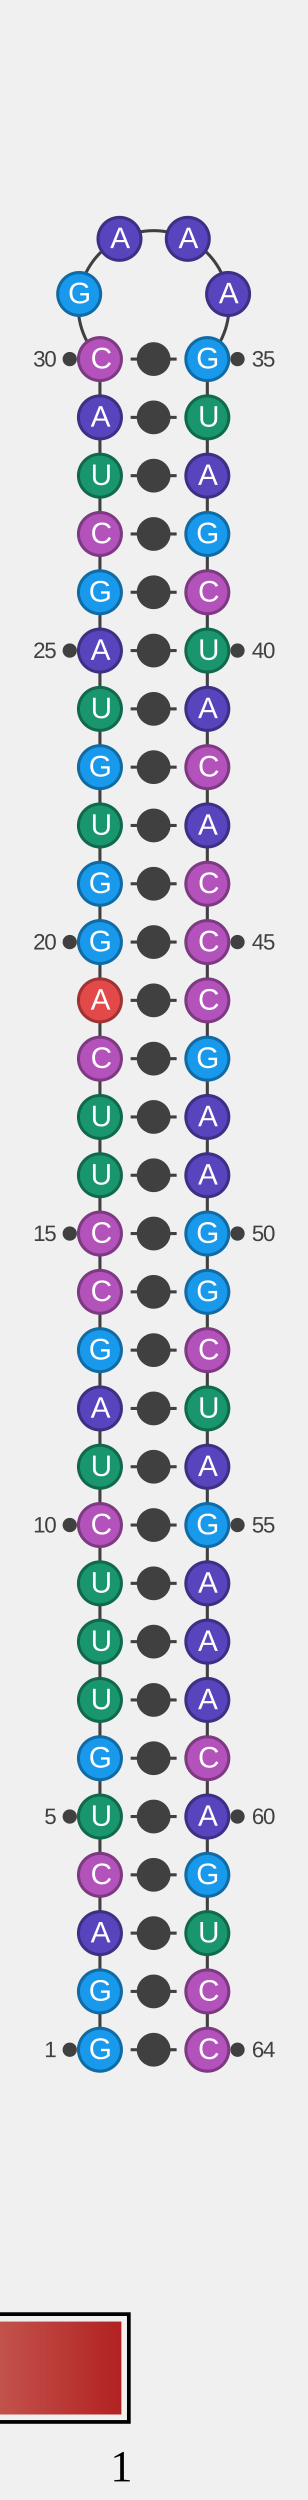
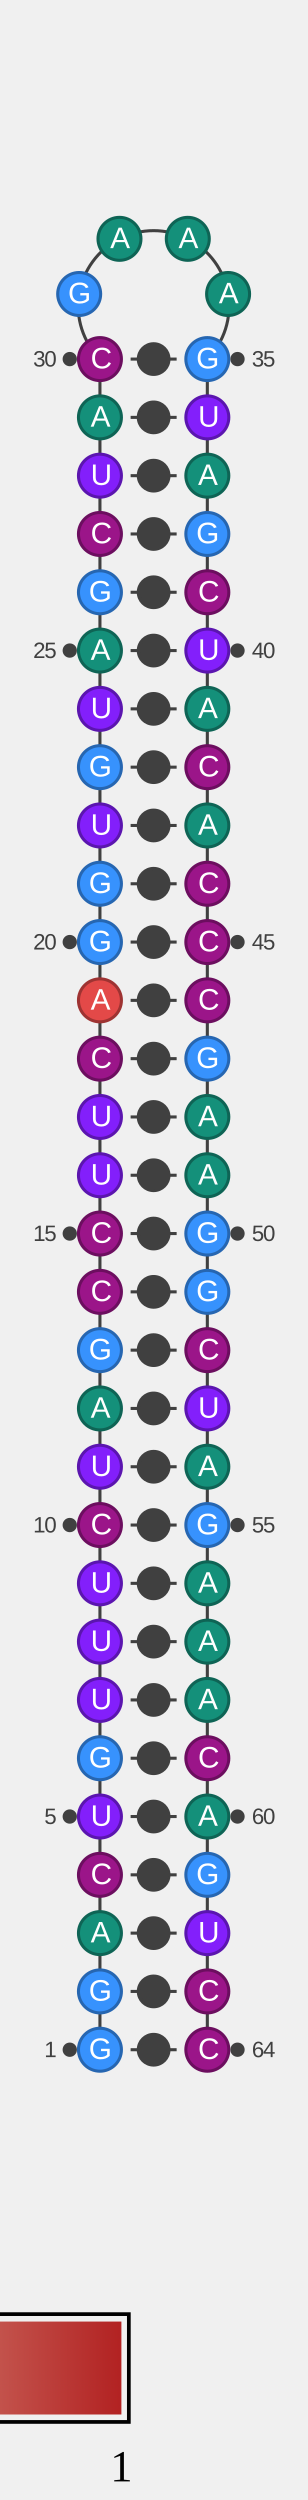
<svg xmlns="http://www.w3.org/2000/svg" width="82.656" height="672.509" viewBox="0 0 82.656 672.509">
  <path d="M 26.884 96.594 A 20.293 20.293 170.771 0 1 21.298 79.086" stroke="#404040" stroke-width="0.825" fill="none" />
  <path d="M 21.298 79.086 A 20.293 20.293 170.771 0 1 32.14 64.247" stroke="#404040" stroke-width="0.825" fill="none" />
  <path d="M 32.14 64.247 A 20.293 20.293 116.924 0 1 50.517 64.247" stroke="#404040" stroke-width="0.825" fill="none" />
  <path d="M 50.517 64.247 A 20.293 20.293 63.076 0 1 61.358 79.086" stroke="#404040" stroke-width="0.825" fill="none" />
  <path d="M 61.358 79.086 A 20.293 20.293 9.229 0 1 55.772 96.594" stroke="#404040" stroke-width="0.825" fill="none" />
  <g>
-     <circle cx="21.298" cy="79.086" r="5.778" stroke="#106ba5" stroke-width="0.825" fill="#1899ec" />
+     <circle cx="21.298" cy="79.086" r="5.778" stroke="#2666b1" stroke-width="0.825" fill="#3792fd" />
    <text x="18.298" y="81.586" style="fill:#ffffff;font-family:Arial;font-size:8;">G</text>
  </g>
  <g>
-     <circle cx="32.14" cy="64.247" r="5.778" stroke="#3d2f83" stroke-width="0.825" fill="#5844bc" />
+     <circle cx="32.14" cy="64.247" r="5.778" stroke="#0e6455" stroke-width="0.825" fill="#14907a" />
    <text x="29.64" y="66.747" style="fill:#ffffff;font-family:Arial;font-size:8;">A</text>
  </g>
  <g>
-     <circle cx="50.517" cy="64.247" r="5.778" stroke="#3d2f83" stroke-width="0.825" fill="#5844bc" />
+     <circle cx="50.517" cy="64.247" r="5.778" stroke="#0e6455" stroke-width="0.825" fill="#14907a" />
    <text x="48.017" y="66.747" style="fill:#ffffff;font-family:Arial;font-size:8;">A</text>
  </g>
  <g>
-     <circle cx="61.358" cy="79.086" r="5.778" stroke="#3d2f83" stroke-width="0.825" fill="#5844bc" />
+     <circle cx="61.358" cy="79.086" r="5.778" stroke="#0e6455" stroke-width="0.825" fill="#14907a" />
    <text x="58.858" y="81.586" style="fill:#ffffff;font-family:Arial;font-size:8;">A</text>
  </g>
  <line x1="26.884" y1="545.606" x2="26.884" y2="541.479" stroke="#404040" stroke-width="0.825" />
  <line x1="26.884" y1="529.923" x2="26.884" y2="525.796" stroke="#404040" stroke-width="0.825" />
  <line x1="26.884" y1="514.241" x2="26.884" y2="510.114" stroke="#404040" stroke-width="0.825" />
  <line x1="26.884" y1="498.558" x2="26.884" y2="494.431" stroke="#404040" stroke-width="0.825" />
  <line x1="26.884" y1="482.876" x2="26.884" y2="478.749" stroke="#404040" stroke-width="0.825" />
  <line x1="26.884" y1="467.194" x2="26.884" y2="463.067" stroke="#404040" stroke-width="0.825" />
  <line x1="26.884" y1="451.511" x2="26.884" y2="447.384" stroke="#404040" stroke-width="0.825" />
  <line x1="26.884" y1="435.829" x2="26.884" y2="431.702" stroke="#404040" stroke-width="0.825" />
  <line x1="26.884" y1="420.146" x2="26.884" y2="416.019" stroke="#404040" stroke-width="0.825" />
  <line x1="26.884" y1="404.464" x2="26.884" y2="400.337" stroke="#404040" stroke-width="0.825" />
  <line x1="26.884" y1="388.782" x2="26.884" y2="384.655" stroke="#404040" stroke-width="0.825" />
  <line x1="26.884" y1="373.099" x2="26.884" y2="368.972" stroke="#404040" stroke-width="0.825" />
  <line x1="26.884" y1="357.417" x2="26.884" y2="353.29" stroke="#404040" stroke-width="0.825" />
  <line x1="26.884" y1="341.734" x2="26.884" y2="337.607" stroke="#404040" stroke-width="0.825" />
  <line x1="26.884" y1="326.052" x2="26.884" y2="321.925" stroke="#404040" stroke-width="0.825" />
  <line x1="26.884" y1="310.37" x2="26.884" y2="306.243" stroke="#404040" stroke-width="0.825" />
  <line x1="26.884" y1="294.687" x2="26.884" y2="290.56" stroke="#404040" stroke-width="0.825" />
  <line x1="26.884" y1="279.005" x2="26.884" y2="274.878" stroke="#404040" stroke-width="0.825" />
  <line x1="26.884" y1="263.322" x2="26.884" y2="259.195" stroke="#404040" stroke-width="0.825" />
  <line x1="26.884" y1="247.64" x2="26.884" y2="243.513" stroke="#404040" stroke-width="0.825" />
  <line x1="26.884" y1="231.957" x2="26.884" y2="227.831" stroke="#404040" stroke-width="0.825" />
  <line x1="26.884" y1="216.275" x2="26.884" y2="212.148" stroke="#404040" stroke-width="0.825" />
  <line x1="26.884" y1="200.593" x2="26.884" y2="196.466" stroke="#404040" stroke-width="0.825" />
  <line x1="26.884" y1="184.91" x2="26.884" y2="180.783" stroke="#404040" stroke-width="0.825" />
  <line x1="26.884" y1="169.228" x2="26.884" y2="165.101" stroke="#404040" stroke-width="0.825" />
  <line x1="26.884" y1="153.545" x2="26.884" y2="149.419" stroke="#404040" stroke-width="0.825" />
  <line x1="26.884" y1="137.863" x2="26.884" y2="133.736" stroke="#404040" stroke-width="0.825" />
  <line x1="26.884" y1="122.181" x2="26.884" y2="118.054" stroke="#404040" stroke-width="0.825" />
  <line x1="26.884" y1="106.498" x2="26.884" y2="102.371" stroke="#404040" stroke-width="0.825" />
  <line x1="55.772" y1="102.371" x2="55.772" y2="106.498" stroke="#404040" stroke-width="0.825" />
  <line x1="55.772" y1="118.054" x2="55.772" y2="122.181" stroke="#404040" stroke-width="0.825" />
  <line x1="55.772" y1="133.736" x2="55.772" y2="137.863" stroke="#404040" stroke-width="0.825" />
  <line x1="55.772" y1="149.419" x2="55.772" y2="153.545" stroke="#404040" stroke-width="0.825" />
  <line x1="55.772" y1="165.101" x2="55.772" y2="169.228" stroke="#404040" stroke-width="0.825" />
  <line x1="55.772" y1="180.783" x2="55.772" y2="184.91" stroke="#404040" stroke-width="0.825" />
  <line x1="55.772" y1="196.466" x2="55.772" y2="200.593" stroke="#404040" stroke-width="0.825" />
  <line x1="55.772" y1="212.148" x2="55.772" y2="216.275" stroke="#404040" stroke-width="0.825" />
  <line x1="55.772" y1="227.831" x2="55.772" y2="231.957" stroke="#404040" stroke-width="0.825" />
  <line x1="55.772" y1="243.513" x2="55.772" y2="247.64" stroke="#404040" stroke-width="0.825" />
  <line x1="55.772" y1="259.195" x2="55.772" y2="263.322" stroke="#404040" stroke-width="0.825" />
  <line x1="55.772" y1="274.878" x2="55.772" y2="279.005" stroke="#404040" stroke-width="0.825" />
  <line x1="55.772" y1="290.56" x2="55.772" y2="294.687" stroke="#404040" stroke-width="0.825" />
  <line x1="55.772" y1="306.243" x2="55.772" y2="310.37" stroke="#404040" stroke-width="0.825" />
  <line x1="55.772" y1="321.925" x2="55.772" y2="326.052" stroke="#404040" stroke-width="0.825" />
  <line x1="55.772" y1="337.607" x2="55.772" y2="341.734" stroke="#404040" stroke-width="0.825" />
  <line x1="55.772" y1="353.29" x2="55.772" y2="357.417" stroke="#404040" stroke-width="0.825" />
  <line x1="55.772" y1="368.972" x2="55.772" y2="373.099" stroke="#404040" stroke-width="0.825" />
  <line x1="55.772" y1="384.655" x2="55.772" y2="388.782" stroke="#404040" stroke-width="0.825" />
  <line x1="55.772" y1="400.337" x2="55.772" y2="404.464" stroke="#404040" stroke-width="0.825" />
  <line x1="55.772" y1="416.019" x2="55.772" y2="420.146" stroke="#404040" stroke-width="0.825" />
  <line x1="55.772" y1="431.702" x2="55.772" y2="435.829" stroke="#404040" stroke-width="0.825" />
  <line x1="55.772" y1="447.384" x2="55.772" y2="451.511" stroke="#404040" stroke-width="0.825" />
  <line x1="55.772" y1="463.067" x2="55.772" y2="467.194" stroke="#404040" stroke-width="0.825" />
  <line x1="55.772" y1="478.749" x2="55.772" y2="482.876" stroke="#404040" stroke-width="0.825" />
  <line x1="55.772" y1="494.431" x2="55.772" y2="498.558" stroke="#404040" stroke-width="0.825" />
  <line x1="55.772" y1="510.114" x2="55.772" y2="514.241" stroke="#404040" stroke-width="0.825" />
  <line x1="55.772" y1="525.796" x2="55.772" y2="529.923" stroke="#404040" stroke-width="0.825" />
  <line x1="55.772" y1="541.479" x2="55.772" y2="545.606" stroke="#404040" stroke-width="0.825" />
  <line x1="35.138" y1="551.383" x2="37.201" y2="551.383" stroke="#404040" stroke-width="0.825" />
  <circle cx="41.328" cy="551.383" r="4.127" stroke="#404040" stroke-width="0.825" fill="#404040" />
  <line x1="45.455" y1="551.383" x2="47.518" y2="551.383" stroke="#404040" stroke-width="0.825" />
  <g>
-     <circle cx="26.884" cy="551.383" r="5.778" stroke="#106ba5" stroke-width="0.825" fill="#1899ec" />
+     <circle cx="26.884" cy="551.383" r="5.778" stroke="#2666b1" stroke-width="0.825" fill="#3792fd" />
    <text x="23.884" y="553.883" style="fill:#ffffff;font-family:Arial;font-size:8;">G</text>
  </g>
  <g>
    <text x="11.916" y="553.383" style="fill:#404040;font-family:Arial;font-size:6;">1</text>
  </g>
  <g>
    <circle cx="18.767" cy="551.383" r="1.926" stroke-width="0.0" fill="#404040" />
  </g>
  <g>
-     <circle cx="55.772" cy="551.383" r="5.778" stroke="#7d3982" stroke-width="0.825" fill="#b352ba" />
+     <circle cx="55.772" cy="551.383" r="5.778" stroke="#6c0e5f" stroke-width="0.825" fill="#9b1589" />
    <text x="53.272" y="553.883" style="fill:#ffffff;font-family:Arial;font-size:8;">C</text>
  </g>
  <g>
    <text x="67.741" y="553.383" style="fill:#404040;font-family:Arial;font-size:6;">6</text>
  </g>
  <g>
    <text x="70.741" y="553.383" style="fill:#404040;font-family:Arial;font-size:6;">4</text>
  </g>
  <g>
    <circle cx="63.889" cy="551.383" r="1.926" stroke-width="0.0" fill="#404040" />
  </g>
  <line x1="35.138" y1="535.701" x2="37.201" y2="535.701" stroke="#404040" stroke-width="0.825" />
  <circle cx="41.328" cy="535.701" r="4.127" stroke="#404040" stroke-width="0.825" fill="#404040" />
  <line x1="45.455" y1="535.701" x2="47.518" y2="535.701" stroke="#404040" stroke-width="0.825" />
  <g>
-     <circle cx="26.884" cy="535.701" r="5.778" stroke="#106ba5" stroke-width="0.825" fill="#1899ec" />
+     <circle cx="26.884" cy="535.701" r="5.778" stroke="#2666b1" stroke-width="0.825" fill="#3792fd" />
    <text x="23.884" y="538.201" style="fill:#ffffff;font-family:Arial;font-size:8;">G</text>
  </g>
  <g>
-     <circle cx="55.772" cy="535.701" r="5.778" stroke="#7d3982" stroke-width="0.825" fill="#b352ba" />
+     <circle cx="55.772" cy="535.701" r="5.778" stroke="#6c0e5f" stroke-width="0.825" fill="#9b1589" />
    <text x="53.272" y="538.201" style="fill:#ffffff;font-family:Arial;font-size:8;">C</text>
  </g>
  <line x1="35.138" y1="520.019" x2="37.201" y2="520.019" stroke="#404040" stroke-width="0.825" />
  <circle cx="41.328" cy="520.019" r="4.127" stroke="#404040" stroke-width="0.825" fill="#404040" />
  <line x1="45.455" y1="520.019" x2="47.518" y2="520.019" stroke="#404040" stroke-width="0.825" />
  <g>
-     <circle cx="26.884" cy="520.019" r="5.778" stroke="#3d2f83" stroke-width="0.825" fill="#5844bc" />
+     <circle cx="26.884" cy="520.019" r="5.778" stroke="#0e6455" stroke-width="0.825" fill="#14907a" />
    <text x="24.384" y="522.519" style="fill:#ffffff;font-family:Arial;font-size:8;">A</text>
  </g>
  <g>
-     <circle cx="55.772" cy="520.019" r="5.778" stroke="#11694d" stroke-width="0.825" fill="#19966e" />
+     <circle cx="55.772" cy="520.019" r="5.778" stroke="#5b15af" stroke-width="0.825" fill="#831ffb" />
    <text x="53.272" y="522.519" style="fill:#ffffff;font-family:Arial;font-size:8;">U</text>
  </g>
  <line x1="35.138" y1="504.336" x2="37.201" y2="504.336" stroke="#404040" stroke-width="0.825" />
  <circle cx="41.328" cy="504.336" r="4.127" stroke="#404040" stroke-width="0.825" fill="#404040" />
  <line x1="45.455" y1="504.336" x2="47.518" y2="504.336" stroke="#404040" stroke-width="0.825" />
  <g>
-     <circle cx="26.884" cy="504.336" r="5.778" stroke="#7d3982" stroke-width="0.825" fill="#b352ba" />
+     <circle cx="26.884" cy="504.336" r="5.778" stroke="#6c0e5f" stroke-width="0.825" fill="#9b1589" />
    <text x="24.384" y="506.836" style="fill:#ffffff;font-family:Arial;font-size:8;">C</text>
  </g>
  <g>
-     <circle cx="55.772" cy="504.336" r="5.778" stroke="#106ba5" stroke-width="0.825" fill="#1899ec" />
+     <circle cx="55.772" cy="504.336" r="5.778" stroke="#2666b1" stroke-width="0.825" fill="#3792fd" />
    <text x="52.772" y="506.836" style="fill:#ffffff;font-family:Arial;font-size:8;">G</text>
  </g>
  <line x1="35.138" y1="488.654" x2="37.201" y2="488.654" stroke="#404040" stroke-width="0.825" />
  <circle cx="41.328" cy="488.654" r="4.127" stroke="#404040" stroke-width="0.825" fill="#404040" />
  <line x1="45.455" y1="488.654" x2="47.518" y2="488.654" stroke="#404040" stroke-width="0.825" />
  <g>
-     <circle cx="26.884" cy="488.654" r="5.778" stroke="#11694d" stroke-width="0.825" fill="#19966e" />
+     <circle cx="26.884" cy="488.654" r="5.778" stroke="#5b15af" stroke-width="0.825" fill="#831ffb" />
    <text x="24.384" y="491.154" style="fill:#ffffff;font-family:Arial;font-size:8;">U</text>
  </g>
  <g>
    <text x="11.916" y="490.654" style="fill:#404040;font-family:Arial;font-size:6;">5</text>
  </g>
  <g>
    <circle cx="18.767" cy="488.654" r="1.926" stroke-width="0.0" fill="#404040" />
  </g>
  <g>
-     <circle cx="55.772" cy="488.654" r="5.778" stroke="#3d2f83" stroke-width="0.825" fill="#5844bc" />
+     <circle cx="55.772" cy="488.654" r="5.778" stroke="#0e6455" stroke-width="0.825" fill="#14907a" />
    <text x="53.272" y="491.154" style="fill:#ffffff;font-family:Arial;font-size:8;">A</text>
  </g>
  <g>
    <text x="67.741" y="490.654" style="fill:#404040;font-family:Arial;font-size:6;">6</text>
  </g>
  <g>
    <text x="70.741" y="490.654" style="fill:#404040;font-family:Arial;font-size:6;">0</text>
  </g>
  <g>
    <circle cx="63.889" cy="488.654" r="1.926" stroke-width="0.0" fill="#404040" />
  </g>
  <line x1="35.138" y1="472.971" x2="37.201" y2="472.971" stroke="#404040" stroke-width="0.825" />
  <circle cx="41.328" cy="472.971" r="4.127" stroke="#404040" stroke-width="0.825" fill="#404040" />
  <line x1="45.455" y1="472.971" x2="47.518" y2="472.971" stroke="#404040" stroke-width="0.825" />
  <g>
-     <circle cx="26.884" cy="472.971" r="5.778" stroke="#106ba5" stroke-width="0.825" fill="#1899ec" />
+     <circle cx="26.884" cy="472.971" r="5.778" stroke="#2666b1" stroke-width="0.825" fill="#3792fd" />
    <text x="23.884" y="475.471" style="fill:#ffffff;font-family:Arial;font-size:8;">G</text>
  </g>
  <g>
-     <circle cx="55.772" cy="472.971" r="5.778" stroke="#7d3982" stroke-width="0.825" fill="#b352ba" />
+     <circle cx="55.772" cy="472.971" r="5.778" stroke="#6c0e5f" stroke-width="0.825" fill="#9b1589" />
    <text x="53.272" y="475.471" style="fill:#ffffff;font-family:Arial;font-size:8;">C</text>
  </g>
  <line x1="35.138" y1="457.289" x2="37.201" y2="457.289" stroke="#404040" stroke-width="0.825" />
  <circle cx="41.328" cy="457.289" r="4.127" stroke="#404040" stroke-width="0.825" fill="#404040" />
  <line x1="45.455" y1="457.289" x2="47.518" y2="457.289" stroke="#404040" stroke-width="0.825" />
  <g>
-     <circle cx="26.884" cy="457.289" r="5.778" stroke="#11694d" stroke-width="0.825" fill="#19966e" />
+     <circle cx="26.884" cy="457.289" r="5.778" stroke="#5b15af" stroke-width="0.825" fill="#831ffb" />
    <text x="24.384" y="459.789" style="fill:#ffffff;font-family:Arial;font-size:8;">U</text>
  </g>
  <g>
-     <circle cx="55.772" cy="457.289" r="5.778" stroke="#3d2f83" stroke-width="0.825" fill="#5844bc" />
+     <circle cx="55.772" cy="457.289" r="5.778" stroke="#0e6455" stroke-width="0.825" fill="#14907a" />
    <text x="53.272" y="459.789" style="fill:#ffffff;font-family:Arial;font-size:8;">A</text>
  </g>
  <line x1="35.138" y1="441.606" x2="37.201" y2="441.606" stroke="#404040" stroke-width="0.825" />
  <circle cx="41.328" cy="441.606" r="4.127" stroke="#404040" stroke-width="0.825" fill="#404040" />
  <line x1="45.455" y1="441.606" x2="47.518" y2="441.606" stroke="#404040" stroke-width="0.825" />
  <g>
-     <circle cx="26.884" cy="441.606" r="5.778" stroke="#11694d" stroke-width="0.825" fill="#19966e" />
+     <circle cx="26.884" cy="441.606" r="5.778" stroke="#5b15af" stroke-width="0.825" fill="#831ffb" />
    <text x="24.384" y="444.106" style="fill:#ffffff;font-family:Arial;font-size:8;">U</text>
  </g>
  <g>
-     <circle cx="55.772" cy="441.606" r="5.778" stroke="#3d2f83" stroke-width="0.825" fill="#5844bc" />
+     <circle cx="55.772" cy="441.606" r="5.778" stroke="#0e6455" stroke-width="0.825" fill="#14907a" />
    <text x="53.272" y="444.106" style="fill:#ffffff;font-family:Arial;font-size:8;">A</text>
  </g>
  <line x1="35.138" y1="425.924" x2="37.201" y2="425.924" stroke="#404040" stroke-width="0.825" />
  <circle cx="41.328" cy="425.924" r="4.127" stroke="#404040" stroke-width="0.825" fill="#404040" />
  <line x1="45.455" y1="425.924" x2="47.518" y2="425.924" stroke="#404040" stroke-width="0.825" />
  <g>
-     <circle cx="26.884" cy="425.924" r="5.778" stroke="#11694d" stroke-width="0.825" fill="#19966e" />
+     <circle cx="26.884" cy="425.924" r="5.778" stroke="#5b15af" stroke-width="0.825" fill="#831ffb" />
    <text x="24.384" y="428.424" style="fill:#ffffff;font-family:Arial;font-size:8;">U</text>
  </g>
  <g>
-     <circle cx="55.772" cy="425.924" r="5.778" stroke="#3d2f83" stroke-width="0.825" fill="#5844bc" />
+     <circle cx="55.772" cy="425.924" r="5.778" stroke="#0e6455" stroke-width="0.825" fill="#14907a" />
    <text x="53.272" y="428.424" style="fill:#ffffff;font-family:Arial;font-size:8;">A</text>
  </g>
  <line x1="35.138" y1="410.242" x2="37.201" y2="410.242" stroke="#404040" stroke-width="0.825" />
  <circle cx="41.328" cy="410.242" r="4.127" stroke="#404040" stroke-width="0.825" fill="#404040" />
  <line x1="45.455" y1="410.242" x2="47.518" y2="410.242" stroke="#404040" stroke-width="0.825" />
  <g>
-     <circle cx="26.884" cy="410.242" r="5.778" stroke="#7d3982" stroke-width="0.825" fill="#b352ba" />
+     <circle cx="26.884" cy="410.242" r="5.778" stroke="#6c0e5f" stroke-width="0.825" fill="#9b1589" />
    <text x="24.384" y="412.742" style="fill:#ffffff;font-family:Arial;font-size:8;">C</text>
  </g>
  <g>
    <text x="11.916" y="412.242" style="fill:#404040;font-family:Arial;font-size:6;">0</text>
  </g>
  <g>
    <text x="8.916" y="412.242" style="fill:#404040;font-family:Arial;font-size:6;">1</text>
  </g>
  <g>
    <circle cx="18.767" cy="410.242" r="1.926" stroke-width="0.0" fill="#404040" />
  </g>
  <g>
-     <circle cx="55.772" cy="410.242" r="5.778" stroke="#106ba5" stroke-width="0.825" fill="#1899ec" />
+     <circle cx="55.772" cy="410.242" r="5.778" stroke="#2666b1" stroke-width="0.825" fill="#3792fd" />
    <text x="52.772" y="412.742" style="fill:#ffffff;font-family:Arial;font-size:8;">G</text>
  </g>
  <g>
    <text x="67.741" y="412.242" style="fill:#404040;font-family:Arial;font-size:6;">5</text>
  </g>
  <g>
    <text x="70.741" y="412.242" style="fill:#404040;font-family:Arial;font-size:6;">5</text>
  </g>
  <g>
    <circle cx="63.889" cy="410.242" r="1.926" stroke-width="0.0" fill="#404040" />
  </g>
  <line x1="35.138" y1="394.559" x2="37.201" y2="394.559" stroke="#404040" stroke-width="0.825" />
  <circle cx="41.328" cy="394.559" r="4.127" stroke="#404040" stroke-width="0.825" fill="#404040" />
  <line x1="45.455" y1="394.559" x2="47.518" y2="394.559" stroke="#404040" stroke-width="0.825" />
  <g>
-     <circle cx="26.884" cy="394.559" r="5.778" stroke="#11694d" stroke-width="0.825" fill="#19966e" />
+     <circle cx="26.884" cy="394.559" r="5.778" stroke="#5b15af" stroke-width="0.825" fill="#831ffb" />
    <text x="24.384" y="397.059" style="fill:#ffffff;font-family:Arial;font-size:8;">U</text>
  </g>
  <g>
-     <circle cx="55.772" cy="394.559" r="5.778" stroke="#3d2f83" stroke-width="0.825" fill="#5844bc" />
+     <circle cx="55.772" cy="394.559" r="5.778" stroke="#0e6455" stroke-width="0.825" fill="#14907a" />
    <text x="53.272" y="397.059" style="fill:#ffffff;font-family:Arial;font-size:8;">A</text>
  </g>
  <line x1="35.138" y1="378.877" x2="37.201" y2="378.877" stroke="#404040" stroke-width="0.825" />
  <circle cx="41.328" cy="378.877" r="4.127" stroke="#404040" stroke-width="0.825" fill="#404040" />
  <line x1="45.455" y1="378.877" x2="47.518" y2="378.877" stroke="#404040" stroke-width="0.825" />
  <g>
-     <circle cx="26.884" cy="378.877" r="5.778" stroke="#3d2f83" stroke-width="0.825" fill="#5844bc" />
+     <circle cx="26.884" cy="378.877" r="5.778" stroke="#0e6455" stroke-width="0.825" fill="#14907a" />
    <text x="24.384" y="381.377" style="fill:#ffffff;font-family:Arial;font-size:8;">A</text>
  </g>
  <g>
-     <circle cx="55.772" cy="378.877" r="5.778" stroke="#11694d" stroke-width="0.825" fill="#19966e" />
+     <circle cx="55.772" cy="378.877" r="5.778" stroke="#5b15af" stroke-width="0.825" fill="#831ffb" />
    <text x="53.272" y="381.377" style="fill:#ffffff;font-family:Arial;font-size:8;">U</text>
  </g>
  <line x1="35.138" y1="363.194" x2="37.201" y2="363.194" stroke="#404040" stroke-width="0.825" />
  <circle cx="41.328" cy="363.194" r="4.127" stroke="#404040" stroke-width="0.825" fill="#404040" />
  <line x1="45.455" y1="363.194" x2="47.518" y2="363.194" stroke="#404040" stroke-width="0.825" />
  <g>
-     <circle cx="26.884" cy="363.194" r="5.778" stroke="#106ba5" stroke-width="0.825" fill="#1899ec" />
+     <circle cx="26.884" cy="363.194" r="5.778" stroke="#2666b1" stroke-width="0.825" fill="#3792fd" />
    <text x="23.884" y="365.694" style="fill:#ffffff;font-family:Arial;font-size:8;">G</text>
  </g>
  <g>
-     <circle cx="55.772" cy="363.194" r="5.778" stroke="#7d3982" stroke-width="0.825" fill="#b352ba" />
+     <circle cx="55.772" cy="363.194" r="5.778" stroke="#6c0e5f" stroke-width="0.825" fill="#9b1589" />
    <text x="53.272" y="365.694" style="fill:#ffffff;font-family:Arial;font-size:8;">C</text>
  </g>
  <line x1="35.138" y1="347.512" x2="37.201" y2="347.512" stroke="#404040" stroke-width="0.825" />
  <circle cx="41.328" cy="347.512" r="4.127" stroke="#404040" stroke-width="0.825" fill="#404040" />
  <line x1="45.455" y1="347.512" x2="47.518" y2="347.512" stroke="#404040" stroke-width="0.825" />
  <g>
-     <circle cx="26.884" cy="347.512" r="5.778" stroke="#7d3982" stroke-width="0.825" fill="#b352ba" />
+     <circle cx="26.884" cy="347.512" r="5.778" stroke="#6c0e5f" stroke-width="0.825" fill="#9b1589" />
    <text x="24.384" y="350.012" style="fill:#ffffff;font-family:Arial;font-size:8;">C</text>
  </g>
  <g>
-     <circle cx="55.772" cy="347.512" r="5.778" stroke="#106ba5" stroke-width="0.825" fill="#1899ec" />
+     <circle cx="55.772" cy="347.512" r="5.778" stroke="#2666b1" stroke-width="0.825" fill="#3792fd" />
    <text x="52.772" y="350.012" style="fill:#ffffff;font-family:Arial;font-size:8;">G</text>
  </g>
  <line x1="35.138" y1="331.83" x2="37.201" y2="331.83" stroke="#404040" stroke-width="0.825" />
  <circle cx="41.328" cy="331.83" r="4.127" stroke="#404040" stroke-width="0.825" fill="#404040" />
  <line x1="45.455" y1="331.83" x2="47.518" y2="331.83" stroke="#404040" stroke-width="0.825" />
  <g>
-     <circle cx="26.884" cy="331.83" r="5.778" stroke="#7d3982" stroke-width="0.825" fill="#b352ba" />
+     <circle cx="26.884" cy="331.83" r="5.778" stroke="#6c0e5f" stroke-width="0.825" fill="#9b1589" />
    <text x="24.384" y="334.33" style="fill:#ffffff;font-family:Arial;font-size:8;">C</text>
  </g>
  <g>
    <text x="11.916" y="333.83" style="fill:#404040;font-family:Arial;font-size:6;">5</text>
  </g>
  <g>
    <text x="8.916" y="333.83" style="fill:#404040;font-family:Arial;font-size:6;">1</text>
  </g>
  <g>
    <circle cx="18.767" cy="331.83" r="1.926" stroke-width="0.0" fill="#404040" />
  </g>
  <g>
-     <circle cx="55.772" cy="331.83" r="5.778" stroke="#106ba5" stroke-width="0.825" fill="#1899ec" />
+     <circle cx="55.772" cy="331.83" r="5.778" stroke="#2666b1" stroke-width="0.825" fill="#3792fd" />
    <text x="52.772" y="334.33" style="fill:#ffffff;font-family:Arial;font-size:8;">G</text>
  </g>
  <g>
    <text x="67.741" y="333.83" style="fill:#404040;font-family:Arial;font-size:6;">5</text>
  </g>
  <g>
    <text x="70.741" y="333.83" style="fill:#404040;font-family:Arial;font-size:6;">0</text>
  </g>
  <g>
    <circle cx="63.889" cy="331.83" r="1.926" stroke-width="0.0" fill="#404040" />
  </g>
  <line x1="35.138" y1="316.147" x2="37.201" y2="316.147" stroke="#404040" stroke-width="0.825" />
  <circle cx="41.328" cy="316.147" r="4.127" stroke="#404040" stroke-width="0.825" fill="#404040" />
  <line x1="45.455" y1="316.147" x2="47.518" y2="316.147" stroke="#404040" stroke-width="0.825" />
  <g>
-     <circle cx="26.884" cy="316.147" r="5.778" stroke="#11694d" stroke-width="0.825" fill="#19966e" />
+     <circle cx="26.884" cy="316.147" r="5.778" stroke="#5b15af" stroke-width="0.825" fill="#831ffb" />
    <text x="24.384" y="318.647" style="fill:#ffffff;font-family:Arial;font-size:8;">U</text>
  </g>
  <g>
-     <circle cx="55.772" cy="316.147" r="5.778" stroke="#3d2f83" stroke-width="0.825" fill="#5844bc" />
+     <circle cx="55.772" cy="316.147" r="5.778" stroke="#0e6455" stroke-width="0.825" fill="#14907a" />
    <text x="53.272" y="318.647" style="fill:#ffffff;font-family:Arial;font-size:8;">A</text>
  </g>
  <line x1="35.138" y1="300.465" x2="37.201" y2="300.465" stroke="#404040" stroke-width="0.825" />
  <circle cx="41.328" cy="300.465" r="4.127" stroke="#404040" stroke-width="0.825" fill="#404040" />
  <line x1="45.455" y1="300.465" x2="47.518" y2="300.465" stroke="#404040" stroke-width="0.825" />
  <g>
-     <circle cx="26.884" cy="300.465" r="5.778" stroke="#11694d" stroke-width="0.825" fill="#19966e" />
+     <circle cx="26.884" cy="300.465" r="5.778" stroke="#5b15af" stroke-width="0.825" fill="#831ffb" />
    <text x="24.384" y="302.965" style="fill:#ffffff;font-family:Arial;font-size:8;">U</text>
  </g>
  <g>
-     <circle cx="55.772" cy="300.465" r="5.778" stroke="#3d2f83" stroke-width="0.825" fill="#5844bc" />
+     <circle cx="55.772" cy="300.465" r="5.778" stroke="#0e6455" stroke-width="0.825" fill="#14907a" />
    <text x="53.272" y="302.965" style="fill:#ffffff;font-family:Arial;font-size:8;">A</text>
  </g>
  <line x1="35.138" y1="284.782" x2="37.201" y2="284.782" stroke="#404040" stroke-width="0.825" />
  <circle cx="41.328" cy="284.782" r="4.127" stroke="#404040" stroke-width="0.825" fill="#404040" />
  <line x1="45.455" y1="284.782" x2="47.518" y2="284.782" stroke="#404040" stroke-width="0.825" />
  <g>
-     <circle cx="26.884" cy="284.782" r="5.778" stroke="#7d3982" stroke-width="0.825" fill="#b352ba" />
+     <circle cx="26.884" cy="284.782" r="5.778" stroke="#6c0e5f" stroke-width="0.825" fill="#9b1589" />
    <text x="24.384" y="287.282" style="fill:#ffffff;font-family:Arial;font-size:8;">C</text>
  </g>
  <g>
-     <circle cx="55.772" cy="284.782" r="5.778" stroke="#106ba5" stroke-width="0.825" fill="#1899ec" />
+     <circle cx="55.772" cy="284.782" r="5.778" stroke="#2666b1" stroke-width="0.825" fill="#3792fd" />
    <text x="52.772" y="287.282" style="fill:#ffffff;font-family:Arial;font-size:8;">G</text>
  </g>
  <line x1="35.138" y1="269.1" x2="37.201" y2="269.1" stroke="#404040" stroke-width="0.825" />
  <circle cx="41.328" cy="269.1" r="4.127" stroke="#404040" stroke-width="0.825" fill="#404040" />
  <line x1="45.455" y1="269.1" x2="47.518" y2="269.1" stroke="#404040" stroke-width="0.825" />
  <g>
    <circle cx="26.884" cy="269.1" r="5.778" stroke="#9e3332" stroke-width="0.825" fill="#e34948" />
    <text x="24.384" y="271.6" style="fill:#ffffff;font-family:Arial;font-size:8;">A</text>
  </g>
  <g>
-     <circle cx="55.772" cy="269.1" r="5.778" stroke="#7d3982" stroke-width="0.825" fill="#b352ba" />
+     <circle cx="55.772" cy="269.1" r="5.778" stroke="#6c0e5f" stroke-width="0.825" fill="#9b1589" />
    <text x="53.272" y="271.6" style="fill:#ffffff;font-family:Arial;font-size:8;">C</text>
  </g>
  <line x1="35.138" y1="253.418" x2="37.201" y2="253.418" stroke="#404040" stroke-width="0.825" />
  <circle cx="41.328" cy="253.418" r="4.127" stroke="#404040" stroke-width="0.825" fill="#404040" />
  <line x1="45.455" y1="253.418" x2="47.518" y2="253.418" stroke="#404040" stroke-width="0.825" />
  <g>
-     <circle cx="26.884" cy="253.418" r="5.778" stroke="#106ba5" stroke-width="0.825" fill="#1899ec" />
+     <circle cx="26.884" cy="253.418" r="5.778" stroke="#2666b1" stroke-width="0.825" fill="#3792fd" />
    <text x="23.884" y="255.918" style="fill:#ffffff;font-family:Arial;font-size:8;">G</text>
  </g>
  <g>
    <text x="11.916" y="255.418" style="fill:#404040;font-family:Arial;font-size:6;">0</text>
  </g>
  <g>
    <text x="8.916" y="255.418" style="fill:#404040;font-family:Arial;font-size:6;">2</text>
  </g>
  <g>
    <circle cx="18.767" cy="253.418" r="1.926" stroke-width="0.0" fill="#404040" />
  </g>
  <g>
-     <circle cx="55.772" cy="253.418" r="5.778" stroke="#7d3982" stroke-width="0.825" fill="#b352ba" />
+     <circle cx="55.772" cy="253.418" r="5.778" stroke="#6c0e5f" stroke-width="0.825" fill="#9b1589" />
    <text x="53.272" y="255.918" style="fill:#ffffff;font-family:Arial;font-size:8;">C</text>
  </g>
  <g>
    <text x="67.741" y="255.418" style="fill:#404040;font-family:Arial;font-size:6;">4</text>
  </g>
  <g>
    <text x="70.741" y="255.418" style="fill:#404040;font-family:Arial;font-size:6;">5</text>
  </g>
  <g>
    <circle cx="63.889" cy="253.418" r="1.926" stroke-width="0.0" fill="#404040" />
  </g>
  <line x1="35.138" y1="237.735" x2="37.201" y2="237.735" stroke="#404040" stroke-width="0.825" />
  <circle cx="41.328" cy="237.735" r="4.127" stroke="#404040" stroke-width="0.825" fill="#404040" />
  <line x1="45.455" y1="237.735" x2="47.518" y2="237.735" stroke="#404040" stroke-width="0.825" />
  <g>
-     <circle cx="26.884" cy="237.735" r="5.778" stroke="#106ba5" stroke-width="0.825" fill="#1899ec" />
+     <circle cx="26.884" cy="237.735" r="5.778" stroke="#2666b1" stroke-width="0.825" fill="#3792fd" />
    <text x="23.884" y="240.235" style="fill:#ffffff;font-family:Arial;font-size:8;">G</text>
  </g>
  <g>
-     <circle cx="55.772" cy="237.735" r="5.778" stroke="#7d3982" stroke-width="0.825" fill="#b352ba" />
+     <circle cx="55.772" cy="237.735" r="5.778" stroke="#6c0e5f" stroke-width="0.825" fill="#9b1589" />
    <text x="53.272" y="240.235" style="fill:#ffffff;font-family:Arial;font-size:8;">C</text>
  </g>
  <line x1="35.138" y1="222.053" x2="37.201" y2="222.053" stroke="#404040" stroke-width="0.825" />
  <circle cx="41.328" cy="222.053" r="4.127" stroke="#404040" stroke-width="0.825" fill="#404040" />
  <line x1="45.455" y1="222.053" x2="47.518" y2="222.053" stroke="#404040" stroke-width="0.825" />
  <g>
-     <circle cx="26.884" cy="222.053" r="5.778" stroke="#11694d" stroke-width="0.825" fill="#19966e" />
+     <circle cx="26.884" cy="222.053" r="5.778" stroke="#5b15af" stroke-width="0.825" fill="#831ffb" />
    <text x="24.384" y="224.553" style="fill:#ffffff;font-family:Arial;font-size:8;">U</text>
  </g>
  <g>
-     <circle cx="55.772" cy="222.053" r="5.778" stroke="#3d2f83" stroke-width="0.825" fill="#5844bc" />
+     <circle cx="55.772" cy="222.053" r="5.778" stroke="#0e6455" stroke-width="0.825" fill="#14907a" />
    <text x="53.272" y="224.553" style="fill:#ffffff;font-family:Arial;font-size:8;">A</text>
  </g>
  <line x1="35.138" y1="206.37" x2="37.201" y2="206.37" stroke="#404040" stroke-width="0.825" />
  <circle cx="41.328" cy="206.37" r="4.127" stroke="#404040" stroke-width="0.825" fill="#404040" />
  <line x1="45.455" y1="206.37" x2="47.518" y2="206.37" stroke="#404040" stroke-width="0.825" />
  <g>
-     <circle cx="26.884" cy="206.37" r="5.778" stroke="#106ba5" stroke-width="0.825" fill="#1899ec" />
+     <circle cx="26.884" cy="206.37" r="5.778" stroke="#2666b1" stroke-width="0.825" fill="#3792fd" />
    <text x="23.884" y="208.87" style="fill:#ffffff;font-family:Arial;font-size:8;">G</text>
  </g>
  <g>
-     <circle cx="55.772" cy="206.37" r="5.778" stroke="#7d3982" stroke-width="0.825" fill="#b352ba" />
+     <circle cx="55.772" cy="206.37" r="5.778" stroke="#6c0e5f" stroke-width="0.825" fill="#9b1589" />
    <text x="53.272" y="208.87" style="fill:#ffffff;font-family:Arial;font-size:8;">C</text>
  </g>
  <line x1="35.138" y1="190.688" x2="37.201" y2="190.688" stroke="#404040" stroke-width="0.825" />
  <circle cx="41.328" cy="190.688" r="4.127" stroke="#404040" stroke-width="0.825" fill="#404040" />
  <line x1="45.455" y1="190.688" x2="47.518" y2="190.688" stroke="#404040" stroke-width="0.825" />
  <g>
-     <circle cx="26.884" cy="190.688" r="5.778" stroke="#11694d" stroke-width="0.825" fill="#19966e" />
+     <circle cx="26.884" cy="190.688" r="5.778" stroke="#5b15af" stroke-width="0.825" fill="#831ffb" />
    <text x="24.384" y="193.188" style="fill:#ffffff;font-family:Arial;font-size:8;">U</text>
  </g>
  <g>
-     <circle cx="55.772" cy="190.688" r="5.778" stroke="#3d2f83" stroke-width="0.825" fill="#5844bc" />
+     <circle cx="55.772" cy="190.688" r="5.778" stroke="#0e6455" stroke-width="0.825" fill="#14907a" />
    <text x="53.272" y="193.188" style="fill:#ffffff;font-family:Arial;font-size:8;">A</text>
  </g>
  <line x1="35.138" y1="175.006" x2="37.201" y2="175.006" stroke="#404040" stroke-width="0.825" />
  <circle cx="41.328" cy="175.006" r="4.127" stroke="#404040" stroke-width="0.825" fill="#404040" />
  <line x1="45.455" y1="175.006" x2="47.518" y2="175.006" stroke="#404040" stroke-width="0.825" />
  <g>
-     <circle cx="26.884" cy="175.006" r="5.778" stroke="#3d2f83" stroke-width="0.825" fill="#5844bc" />
+     <circle cx="26.884" cy="175.006" r="5.778" stroke="#0e6455" stroke-width="0.825" fill="#14907a" />
    <text x="24.384" y="177.506" style="fill:#ffffff;font-family:Arial;font-size:8;">A</text>
  </g>
  <g>
    <text x="11.916" y="177.006" style="fill:#404040;font-family:Arial;font-size:6;">5</text>
  </g>
  <g>
    <text x="8.916" y="177.006" style="fill:#404040;font-family:Arial;font-size:6;">2</text>
  </g>
  <g>
    <circle cx="18.767" cy="175.006" r="1.926" stroke-width="0.0" fill="#404040" />
  </g>
  <g>
-     <circle cx="55.772" cy="175.006" r="5.778" stroke="#11694d" stroke-width="0.825" fill="#19966e" />
+     <circle cx="55.772" cy="175.006" r="5.778" stroke="#5b15af" stroke-width="0.825" fill="#831ffb" />
    <text x="53.272" y="177.506" style="fill:#ffffff;font-family:Arial;font-size:8;">U</text>
  </g>
  <g>
    <text x="67.741" y="177.006" style="fill:#404040;font-family:Arial;font-size:6;">4</text>
  </g>
  <g>
    <text x="70.741" y="177.006" style="fill:#404040;font-family:Arial;font-size:6;">0</text>
  </g>
  <g>
    <circle cx="63.889" cy="175.006" r="1.926" stroke-width="0.0" fill="#404040" />
  </g>
  <line x1="35.138" y1="159.323" x2="37.201" y2="159.323" stroke="#404040" stroke-width="0.825" />
  <circle cx="41.328" cy="159.323" r="4.127" stroke="#404040" stroke-width="0.825" fill="#404040" />
  <line x1="45.455" y1="159.323" x2="47.518" y2="159.323" stroke="#404040" stroke-width="0.825" />
  <g>
-     <circle cx="26.884" cy="159.323" r="5.778" stroke="#106ba5" stroke-width="0.825" fill="#1899ec" />
+     <circle cx="26.884" cy="159.323" r="5.778" stroke="#2666b1" stroke-width="0.825" fill="#3792fd" />
    <text x="23.884" y="161.823" style="fill:#ffffff;font-family:Arial;font-size:8;">G</text>
  </g>
  <g>
-     <circle cx="55.772" cy="159.323" r="5.778" stroke="#7d3982" stroke-width="0.825" fill="#b352ba" />
+     <circle cx="55.772" cy="159.323" r="5.778" stroke="#6c0e5f" stroke-width="0.825" fill="#9b1589" />
    <text x="53.272" y="161.823" style="fill:#ffffff;font-family:Arial;font-size:8;">C</text>
  </g>
  <line x1="35.138" y1="143.641" x2="37.201" y2="143.641" stroke="#404040" stroke-width="0.825" />
  <circle cx="41.328" cy="143.641" r="4.127" stroke="#404040" stroke-width="0.825" fill="#404040" />
  <line x1="45.455" y1="143.641" x2="47.518" y2="143.641" stroke="#404040" stroke-width="0.825" />
  <g>
-     <circle cx="26.884" cy="143.641" r="5.778" stroke="#7d3982" stroke-width="0.825" fill="#b352ba" />
+     <circle cx="26.884" cy="143.641" r="5.778" stroke="#6c0e5f" stroke-width="0.825" fill="#9b1589" />
    <text x="24.384" y="146.141" style="fill:#ffffff;font-family:Arial;font-size:8;">C</text>
  </g>
  <g>
-     <circle cx="55.772" cy="143.641" r="5.778" stroke="#106ba5" stroke-width="0.825" fill="#1899ec" />
+     <circle cx="55.772" cy="143.641" r="5.778" stroke="#2666b1" stroke-width="0.825" fill="#3792fd" />
    <text x="52.772" y="146.141" style="fill:#ffffff;font-family:Arial;font-size:8;">G</text>
  </g>
  <line x1="35.138" y1="127.958" x2="37.201" y2="127.958" stroke="#404040" stroke-width="0.825" />
  <circle cx="41.328" cy="127.958" r="4.127" stroke="#404040" stroke-width="0.825" fill="#404040" />
  <line x1="45.455" y1="127.958" x2="47.518" y2="127.958" stroke="#404040" stroke-width="0.825" />
  <g>
-     <circle cx="26.884" cy="127.958" r="5.778" stroke="#11694d" stroke-width="0.825" fill="#19966e" />
+     <circle cx="26.884" cy="127.958" r="5.778" stroke="#5b15af" stroke-width="0.825" fill="#831ffb" />
    <text x="24.384" y="130.458" style="fill:#ffffff;font-family:Arial;font-size:8;">U</text>
  </g>
  <g>
-     <circle cx="55.772" cy="127.958" r="5.778" stroke="#3d2f83" stroke-width="0.825" fill="#5844bc" />
+     <circle cx="55.772" cy="127.958" r="5.778" stroke="#0e6455" stroke-width="0.825" fill="#14907a" />
    <text x="53.272" y="130.458" style="fill:#ffffff;font-family:Arial;font-size:8;">A</text>
  </g>
  <line x1="35.138" y1="112.276" x2="37.201" y2="112.276" stroke="#404040" stroke-width="0.825" />
  <circle cx="41.328" cy="112.276" r="4.127" stroke="#404040" stroke-width="0.825" fill="#404040" />
  <line x1="45.455" y1="112.276" x2="47.518" y2="112.276" stroke="#404040" stroke-width="0.825" />
  <g>
-     <circle cx="26.884" cy="112.276" r="5.778" stroke="#3d2f83" stroke-width="0.825" fill="#5844bc" />
+     <circle cx="26.884" cy="112.276" r="5.778" stroke="#0e6455" stroke-width="0.825" fill="#14907a" />
    <text x="24.384" y="114.776" style="fill:#ffffff;font-family:Arial;font-size:8;">A</text>
  </g>
  <g>
-     <circle cx="55.772" cy="112.276" r="5.778" stroke="#11694d" stroke-width="0.825" fill="#19966e" />
+     <circle cx="55.772" cy="112.276" r="5.778" stroke="#5b15af" stroke-width="0.825" fill="#831ffb" />
    <text x="53.272" y="114.776" style="fill:#ffffff;font-family:Arial;font-size:8;">U</text>
  </g>
  <line x1="35.138" y1="96.594" x2="37.201" y2="96.594" stroke="#404040" stroke-width="0.825" />
  <circle cx="41.328" cy="96.594" r="4.127" stroke="#404040" stroke-width="0.825" fill="#404040" />
  <line x1="45.455" y1="96.594" x2="47.518" y2="96.594" stroke="#404040" stroke-width="0.825" />
  <g>
-     <circle cx="26.884" cy="96.594" r="5.778" stroke="#7d3982" stroke-width="0.825" fill="#b352ba" />
+     <circle cx="26.884" cy="96.594" r="5.778" stroke="#6c0e5f" stroke-width="0.825" fill="#9b1589" />
    <text x="24.384" y="99.094" style="fill:#ffffff;font-family:Arial;font-size:8;">C</text>
  </g>
  <g>
    <text x="11.916" y="98.594" style="fill:#404040;font-family:Arial;font-size:6;">0</text>
  </g>
  <g>
    <text x="8.916" y="98.594" style="fill:#404040;font-family:Arial;font-size:6;">3</text>
  </g>
  <g>
    <circle cx="18.767" cy="96.594" r="1.926" stroke-width="0.0" fill="#404040" />
  </g>
  <g>
-     <circle cx="55.772" cy="96.594" r="5.778" stroke="#106ba5" stroke-width="0.825" fill="#1899ec" />
+     <circle cx="55.772" cy="96.594" r="5.778" stroke="#2666b1" stroke-width="0.825" fill="#3792fd" />
    <text x="52.772" y="99.094" style="fill:#ffffff;font-family:Arial;font-size:8;">G</text>
  </g>
  <g>
    <text x="67.741" y="98.594" style="fill:#404040;font-family:Arial;font-size:6;">3</text>
  </g>
  <g>
    <text x="70.741" y="98.594" style="fill:#404040;font-family:Arial;font-size:6;">5</text>
  </g>
  <g>
    <circle cx="63.889" cy="96.594" r="1.926" stroke-width="0.0" fill="#404040" />
  </g>
  <defs>
    <linearGradient id="reactivities_scale" x1="0%" x2="100%" y1="0%" y2="0%">
      <stop offset="0%" stop-color="lightyellow" />
      <stop offset="100%" stop-color="firebrick" />
    </linearGradient>
  </defs>
  <rect fill="url(#reactivities_scale)" x="-117.344" y="624.509" width="150" height="25" />
  <rect fill="none" x="-119.344" y="622.509" width="154" height="29" stroke="black" stroke-width="1" />
  <text text-anchor="middle" x="-117.344" y="667.509">0</text>
  <text text-anchor="middle" x="32.656" y="667.509">1</text>
  <text text-anchor="start" x="-119.344" y="617.509">Reactivity</text>
</svg>
